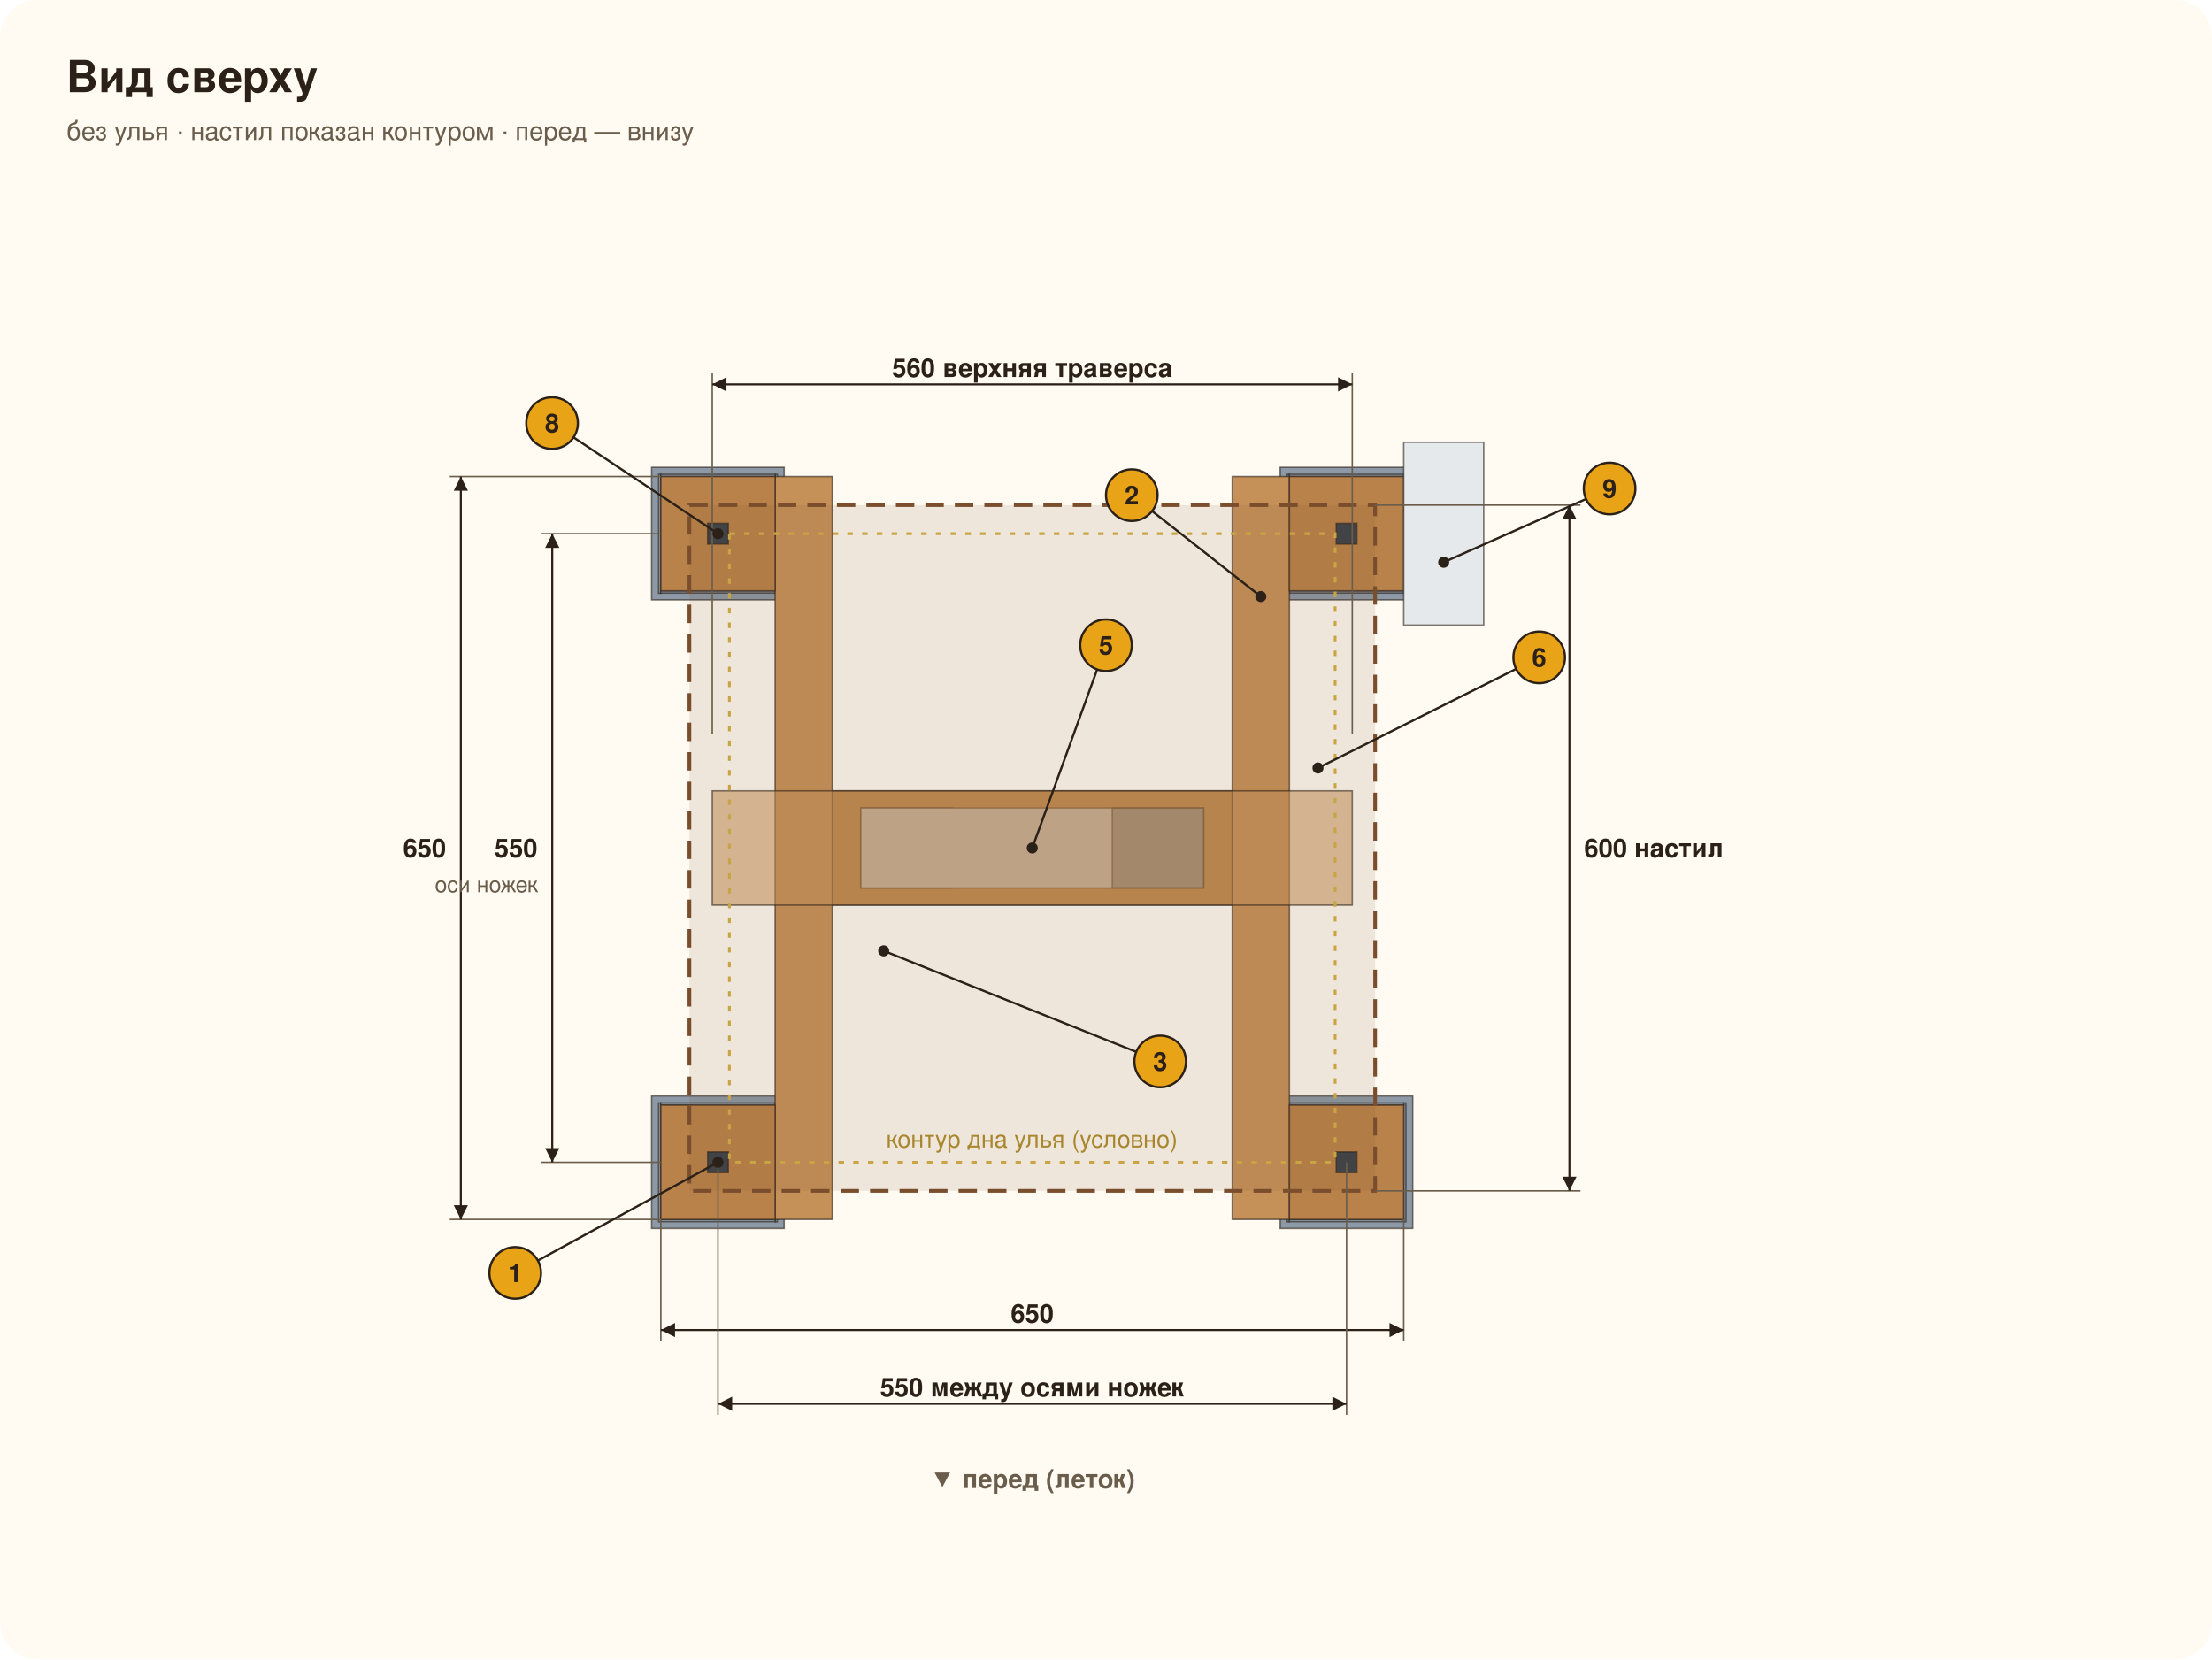
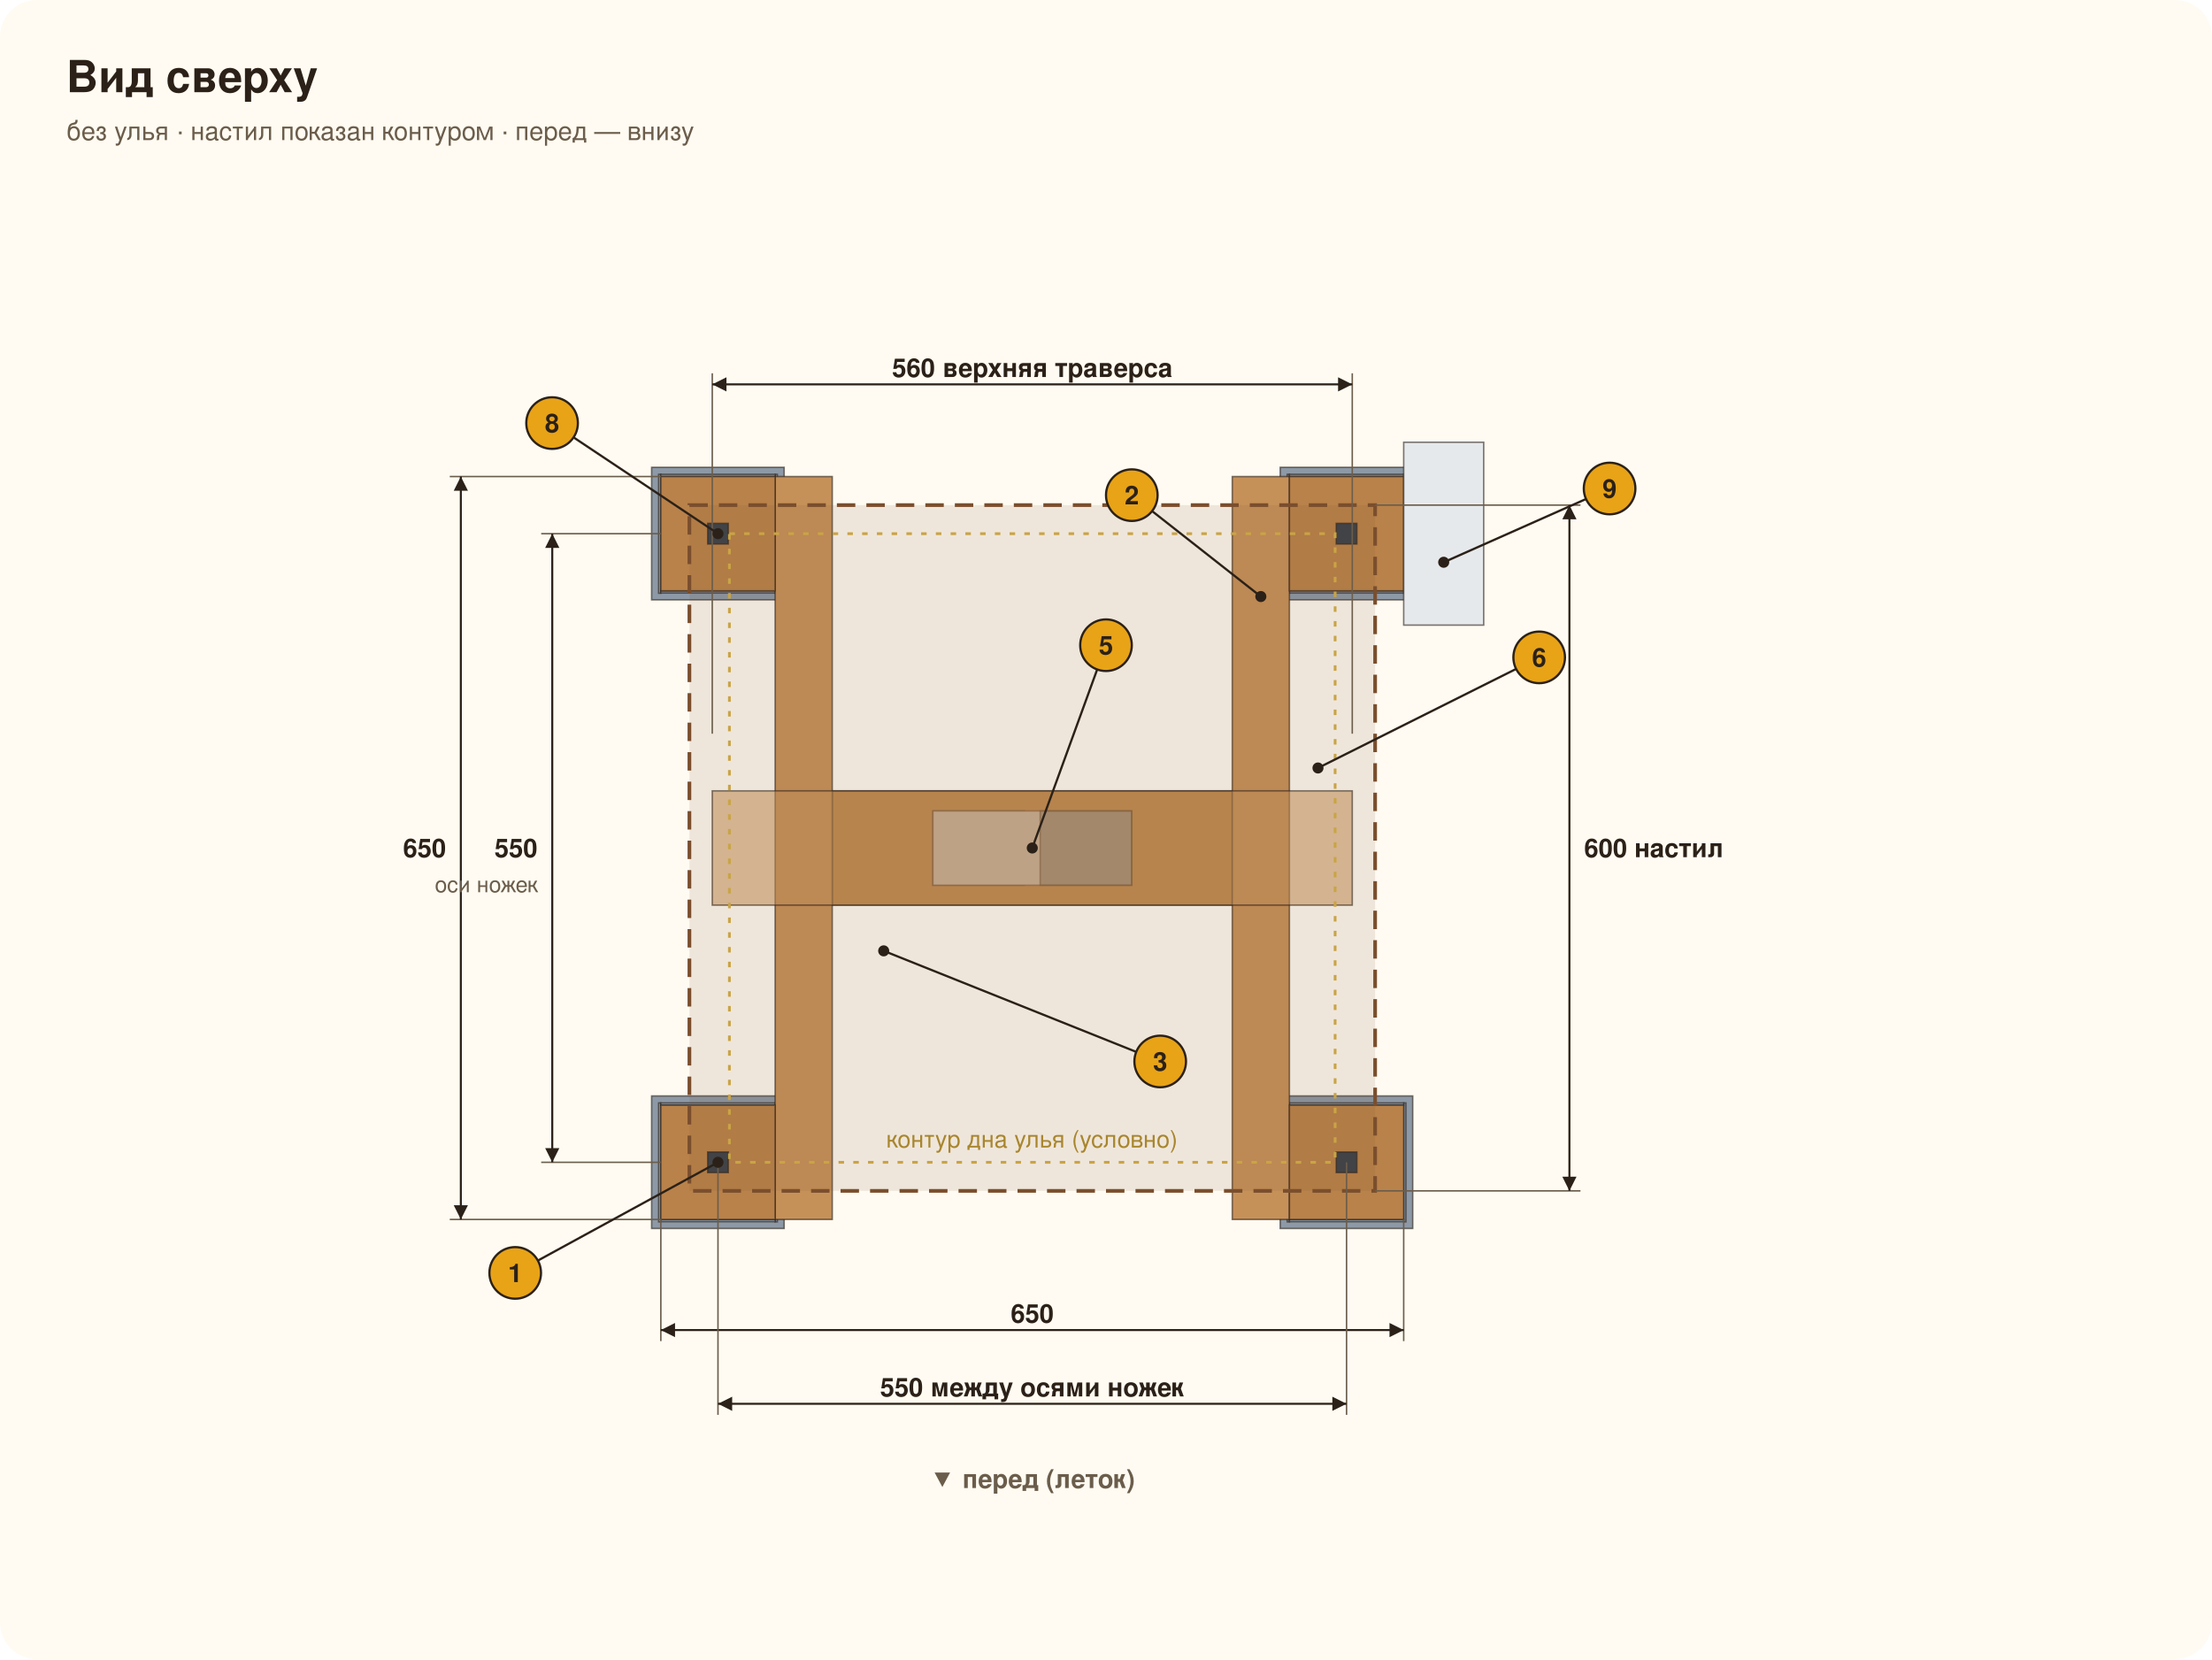
<svg xmlns="http://www.w3.org/2000/svg" viewBox="0 0 1200 900" width="1200" height="900" font-family="'Segoe UI', Helvetica, Arial, sans-serif">
  <defs>
    <marker id="a" viewBox="0 0 10 10" refX="10" refY="5" markerWidth="7" markerHeight="7" orient="auto-start-reverse">
      <path d="M0 0 L10 5 L0 10 Z" fill="#2B2118" />
    </marker>
    <pattern id="soil" width="14" height="14" patternUnits="userSpaceOnUse" patternTransform="rotate(45)">
      <rect width="14" height="14" fill="#E9E1D0" />
      <line x1="0" y1="0" x2="0" y2="14" stroke="#CDBFA3" stroke-width="3" />
    </pattern>
  </defs>
  <rect width="1200" height="900" rx="20" fill="#FFFBF2" />
  <text x="36" y="50" fill="#2B2118" font-size="24" font-weight="700">Вид сверху</text>
  <text x="36" y="76" fill="#6B5D4B" font-size="14">без улья · настил показан контуром · перед — внизу</text>
  <rect x="377.1" y="618.1" width="24.8" height="24.8" fill="#8D99A6" fill-opacity="1" stroke="#2B2118" stroke-width="0.8" stroke-opacity="0.6" />
  <rect x="377.1" y="277.1" width="24.8" height="24.8" fill="#8D99A6" fill-opacity="1" stroke="#2B2118" stroke-width="0.8" stroke-opacity="0.6" />
  <rect x="718.1" y="618.1" width="24.8" height="24.8" fill="#8D99A6" fill-opacity="1" stroke="#2B2118" stroke-width="0.8" stroke-opacity="0.6" />
  <rect x="718.1" y="277.1" width="24.8" height="24.8" fill="#8D99A6" fill-opacity="1" stroke="#2B2118" stroke-width="0.8" stroke-opacity="0.6" />
  <rect x="353.5" y="594.5" width="71.9" height="71.9" fill="#8D99A6" fill-opacity="1" stroke="#2B2118" stroke-width="0.8" stroke-opacity="0.6" />
  <rect x="353.5" y="253.5" width="71.9" height="71.9" fill="#8D99A6" fill-opacity="1" stroke="#2B2118" stroke-width="0.8" stroke-opacity="0.6" />
  <rect x="694.5" y="594.5" width="71.9" height="71.9" fill="#8D99A6" fill-opacity="1" stroke="#2B2118" stroke-width="0.8" stroke-opacity="0.6" />
  <rect x="694.5" y="253.5" width="71.9" height="71.9" fill="#8D99A6" fill-opacity="1" stroke="#2B2118" stroke-width="0.8" stroke-opacity="0.6" />
  <rect x="357.3" y="598.3" width="1.2" height="64.5" fill="#8D99A6" fill-opacity="1" stroke="#2B2118" stroke-width="0.8" stroke-opacity="0.6" />
  <rect x="420.5" y="598.3" width="1.2" height="64.5" fill="#8D99A6" fill-opacity="1" stroke="#2B2118" stroke-width="0.8" stroke-opacity="0.6" />
  <rect x="358.5" y="661.5" width="62.0" height="1.2" fill="#8D99A6" fill-opacity="1" stroke="#2B2118" stroke-width="0.8" stroke-opacity="0.6" />
  <rect x="358.5" y="598.3" width="62.0" height="1.2" fill="#8D99A6" fill-opacity="1" stroke="#2B2118" stroke-width="0.8" stroke-opacity="0.6" />
  <rect x="357.3" y="257.3" width="1.2" height="64.5" fill="#8D99A6" fill-opacity="1" stroke="#2B2118" stroke-width="0.8" stroke-opacity="0.6" />
  <rect x="420.5" y="257.3" width="1.2" height="64.5" fill="#8D99A6" fill-opacity="1" stroke="#2B2118" stroke-width="0.8" stroke-opacity="0.6" />
  <rect x="358.5" y="320.5" width="62.0" height="1.2" fill="#8D99A6" fill-opacity="1" stroke="#2B2118" stroke-width="0.8" stroke-opacity="0.6" />
  <rect x="358.5" y="257.3" width="62.0" height="1.2" fill="#8D99A6" fill-opacity="1" stroke="#2B2118" stroke-width="0.8" stroke-opacity="0.6" />
  <rect x="698.3" y="598.3" width="1.2" height="64.5" fill="#8D99A6" fill-opacity="1" stroke="#2B2118" stroke-width="0.8" stroke-opacity="0.6" />
  <rect x="761.5" y="598.3" width="1.2" height="64.5" fill="#8D99A6" fill-opacity="1" stroke="#2B2118" stroke-width="0.8" stroke-opacity="0.6" />
  <rect x="699.5" y="661.5" width="62.0" height="1.2" fill="#8D99A6" fill-opacity="1" stroke="#2B2118" stroke-width="0.8" stroke-opacity="0.6" />
  <rect x="699.5" y="598.3" width="62.0" height="1.2" fill="#8D99A6" fill-opacity="1" stroke="#2B2118" stroke-width="0.8" stroke-opacity="0.6" />
  <rect x="698.3" y="257.3" width="1.2" height="64.5" fill="#8D99A6" fill-opacity="1" stroke="#2B2118" stroke-width="0.8" stroke-opacity="0.6" />
  <rect x="761.5" y="257.3" width="1.2" height="64.5" fill="#8D99A6" fill-opacity="1" stroke="#2B2118" stroke-width="0.8" stroke-opacity="0.6" />
  <rect x="699.5" y="320.5" width="62.0" height="1.2" fill="#8D99A6" fill-opacity="1" stroke="#2B2118" stroke-width="0.8" stroke-opacity="0.6" />
  <rect x="699.5" y="257.3" width="62.0" height="1.2" fill="#8D99A6" fill-opacity="1" stroke="#2B2118" stroke-width="0.8" stroke-opacity="0.6" />
  <rect x="451.5" y="429.0" width="217.0" height="62.0" fill="#B9824A" fill-opacity="1" stroke="#2B2118" stroke-width="0.8" stroke-opacity="0.6" />
-   <rect x="467.0" y="438.3" width="49.6" height="43.4" fill="#4F5862" fill-opacity="1" stroke="#2B2118" stroke-width="0.8" stroke-opacity="0.6" />
+   <rect x="506.1" y="439.9" width="49.6" height="40.3" fill="#4F5862" fill-opacity="1" stroke="#2B2118" stroke-width="0.8" stroke-opacity="0.6" />
  <rect x="420.5" y="258.5" width="31.0" height="403.0" fill="#C69159" fill-opacity="1" stroke="#2B2118" stroke-width="0.8" stroke-opacity="0.6" />
  <rect x="668.5" y="258.5" width="31.0" height="403.0" fill="#C69159" fill-opacity="1" stroke="#2B2118" stroke-width="0.8" stroke-opacity="0.6" />
-   <rect x="467.0" y="438.3" width="186.0" height="43.4" fill="#C9CED4" fill-opacity="1" stroke="#2B2118" stroke-width="0.8" stroke-opacity="0.6" />
-   <rect x="603.4" y="438.3" width="49.6" height="43.4" fill="#4F5862" fill-opacity="0.55" stroke="#2B2118" stroke-width="0.8" stroke-opacity="0.6" />
+   <rect x="506.1" y="439.9" width="107.9" height="40.3" fill="#C9CED4" fill-opacity="1" stroke="#2B2118" stroke-width="0.8" stroke-opacity="0.6" />
+   <rect x="564.3" y="439.9" width="49.6" height="40.3" fill="#4F5862" fill-opacity="0.55" stroke="#2B2118" stroke-width="0.8" stroke-opacity="0.6" />
  <rect x="358.5" y="599.5" width="62.0" height="62.0" fill="#B9824A" fill-opacity="1" stroke="#2B2118" stroke-width="0.8" stroke-opacity="0.6" />
  <rect x="358.5" y="258.5" width="62.0" height="62.0" fill="#B9824A" fill-opacity="1" stroke="#2B2118" stroke-width="0.8" stroke-opacity="0.6" />
  <rect x="699.5" y="599.5" width="62.0" height="62.0" fill="#B9824A" fill-opacity="1" stroke="#2B2118" stroke-width="0.8" stroke-opacity="0.6" />
  <rect x="699.5" y="258.5" width="62.0" height="62.0" fill="#B9824A" fill-opacity="1" stroke="#2B2118" stroke-width="0.8" stroke-opacity="0.6" />
  <rect x="761.5" y="239.9" width="43.4" height="99.2" fill="#E6E9EC" fill-opacity="1" stroke="#2B2118" stroke-width="0.8" stroke-opacity="0.6" />
  <rect x="386.4" y="627.4" width="6.2" height="6.2" fill="#4F5862" fill-opacity="1" stroke="#2B2118" stroke-width="0.8" stroke-opacity="0.6" />
  <rect x="386.4" y="286.4" width="6.2" height="6.2" fill="#4F5862" fill-opacity="1" stroke="#2B2118" stroke-width="0.8" stroke-opacity="0.6" />
  <rect x="727.4" y="627.4" width="6.2" height="6.2" fill="#4F5862" fill-opacity="1" stroke="#2B2118" stroke-width="0.8" stroke-opacity="0.6" />
  <rect x="727.4" y="286.4" width="6.2" height="6.2" fill="#4F5862" fill-opacity="1" stroke="#2B2118" stroke-width="0.8" stroke-opacity="0.6" />
  <rect x="383.9" y="624.9" width="11.2" height="11.2" fill="#3A424A" fill-opacity="1" stroke="#2B2118" stroke-width="0.8" stroke-opacity="0.6" />
  <rect x="383.9" y="283.9" width="11.2" height="11.2" fill="#3A424A" fill-opacity="1" stroke="#2B2118" stroke-width="0.8" stroke-opacity="0.6" />
  <rect x="724.9" y="624.9" width="11.2" height="11.2" fill="#3A424A" fill-opacity="1" stroke="#2B2118" stroke-width="0.8" stroke-opacity="0.6" />
  <rect x="724.9" y="283.9" width="11.2" height="11.2" fill="#3A424A" fill-opacity="1" stroke="#2B2118" stroke-width="0.8" stroke-opacity="0.6" />
  <rect x="386.4" y="429.0" width="347.2" height="62.0" fill="#C69159" fill-opacity="0.55" stroke="#2B2118" stroke-width="0.8" stroke-opacity="0.6" />
  <rect x="374.0" y="274.0" width="372.0" height="372.0" fill="#7A4E2D" fill-opacity="0.12" stroke="#7A4E2D" stroke-width="2" stroke-dasharray="10 6" />
  <rect x="395.7" y="289.5" width="328.6" height="341.0" fill="none" stroke="#C9A445" stroke-width="1.5" stroke-dasharray="3 5" />
  <text x="560.0" y="622.5" fill="#A8862E" font-size="13" text-anchor="middle">контур дна улья (условно)</text>
  <text x="560.0" y="807.2" fill="#6B5D4B" font-size="14" font-weight="700" text-anchor="middle">▼ перед (леток)</text>
  <line x1="358.5" y1="258.5" x2="244.0" y2="258.5" stroke="#6B5D4B" stroke-width="0.8" />
  <line x1="358.5" y1="661.5" x2="244.0" y2="661.5" stroke="#6B5D4B" stroke-width="0.8" />
  <line x1="250.0" y1="258.5" x2="250.0" y2="661.5" stroke="#2B2118" stroke-width="1.1" marker-start="url(#a)" marker-end="url(#a)" />
  <text x="242.0" y="465.0" fill="#2B2118" font-size="14" font-weight="600" text-anchor="end">650</text>
  <line x1="358.5" y1="289.5" x2="293.6" y2="289.5" stroke="#6B5D4B" stroke-width="0.8" />
  <line x1="358.5" y1="630.5" x2="293.6" y2="630.5" stroke="#6B5D4B" stroke-width="0.8" />
  <line x1="299.6" y1="289.5" x2="299.6" y2="630.5" stroke="#2B2118" stroke-width="1.1" marker-start="url(#a)" marker-end="url(#a)" />
  <text x="291.6" y="465.0" fill="#2B2118" font-size="14" font-weight="600" text-anchor="end">550</text>
  <text x="291.6" y="484.0" fill="#6B5D4B" font-size="12" text-anchor="end">оси ножек</text>
  <line x1="746.0" y1="274.0" x2="857.4" y2="274.0" stroke="#6B5D4B" stroke-width="0.8" />
  <line x1="746.0" y1="646.0" x2="857.4" y2="646.0" stroke="#6B5D4B" stroke-width="0.8" />
  <line x1="851.4" y1="274.0" x2="851.4" y2="646.0" stroke="#2B2118" stroke-width="1.1" marker-start="url(#a)" marker-end="url(#a)" />
  <text x="859.4" y="465.0" fill="#2B2118" font-size="14" font-weight="600" text-anchor="start">600 настил</text>
  <line x1="386.4" y1="398.0" x2="386.4" y2="202.5" stroke="#6B5D4B" stroke-width="0.8" />
  <line x1="733.6" y1="398.0" x2="733.6" y2="202.5" stroke="#6B5D4B" stroke-width="0.8" />
  <line x1="386.4" y1="208.5" x2="733.6" y2="208.5" stroke="#2B2118" stroke-width="1.1" marker-start="url(#a)" marker-end="url(#a)" />
  <rect x="474.0" y="191.5" width="172.0" height="16" fill="#FFFBF2" />
  <text x="560.0" y="204.5" fill="#2B2118" font-size="14" font-weight="600" text-anchor="middle">560 верхняя траверса</text>
  <line x1="358.5" y1="661.5" x2="358.5" y2="727.5" stroke="#6B5D4B" stroke-width="0.8" />
  <line x1="761.5" y1="661.5" x2="761.5" y2="727.5" stroke="#6B5D4B" stroke-width="0.8" />
  <line x1="358.5" y1="721.5" x2="761.5" y2="721.5" stroke="#2B2118" stroke-width="1.1" marker-start="url(#a)" marker-end="url(#a)" />
  <rect x="542.0" y="704.5" width="36.0" height="16" fill="#FFFBF2" />
  <text x="560.0" y="717.5" fill="#2B2118" font-size="14" font-weight="600" text-anchor="middle">650</text>
  <line x1="389.5" y1="630.5" x2="389.5" y2="767.5" stroke="#6B5D4B" stroke-width="0.8" />
  <line x1="730.5" y1="630.5" x2="730.5" y2="767.5" stroke="#6B5D4B" stroke-width="0.8" />
  <line x1="389.5" y1="761.5" x2="730.5" y2="761.5" stroke="#2B2118" stroke-width="1.1" marker-start="url(#a)" marker-end="url(#a)" />
  <rect x="470.0" y="744.5" width="180.0" height="16" fill="#FFFBF2" />
  <text x="560.0" y="757.5" fill="#2B2118" font-size="14" font-weight="600" text-anchor="middle">550 между осями ножек</text>
  <line x1="389.5" y1="630.5" x2="279.5" y2="690.5" stroke="#2B2118" stroke-width="1.2" />
  <circle cx="389.5" cy="630.5" r="3" fill="#2B2118" />
  <circle cx="279.5" cy="690.5" r="14" fill="#E8A317" stroke="#2B2118" stroke-width="1.2" />
  <text x="279.5" y="695.5" fill="#2B2118" font-size="14" font-weight="700" text-anchor="middle">1</text>
  <line x1="684.0" y1="323.6" x2="614.0" y2="268.6" stroke="#2B2118" stroke-width="1.2" />
  <circle cx="684.0" cy="323.6" r="3" fill="#2B2118" />
  <circle cx="614.0" cy="268.6" r="14" fill="#E8A317" stroke="#2B2118" stroke-width="1.2" />
  <text x="614.0" y="273.6" fill="#2B2118" font-size="14" font-weight="700" text-anchor="middle">2</text>
  <line x1="479.4" y1="515.8" x2="629.4" y2="575.8" stroke="#2B2118" stroke-width="1.2" />
  <circle cx="479.4" cy="515.8" r="3" fill="#2B2118" />
  <circle cx="629.4" cy="575.8" r="14" fill="#E8A317" stroke="#2B2118" stroke-width="1.2" />
  <text x="629.4" y="580.8" fill="#2B2118" font-size="14" font-weight="700" text-anchor="middle">3</text>
  <line x1="560.0" y1="460.0" x2="600.0" y2="350.0" stroke="#2B2118" stroke-width="1.2" />
  <circle cx="560.0" cy="460.0" r="3" fill="#2B2118" />
  <circle cx="600.0" cy="350.0" r="14" fill="#E8A317" stroke="#2B2118" stroke-width="1.2" />
  <text x="600.0" y="355.0" fill="#2B2118" font-size="14" font-weight="700" text-anchor="middle">5</text>
  <line x1="715.0" y1="416.6" x2="835.0" y2="356.6" stroke="#2B2118" stroke-width="1.2" />
  <circle cx="715.0" cy="416.6" r="3" fill="#2B2118" />
  <circle cx="835.0" cy="356.6" r="14" fill="#E8A317" stroke="#2B2118" stroke-width="1.2" />
  <text x="835.0" y="361.6" fill="#2B2118" font-size="14" font-weight="700" text-anchor="middle">6</text>
  <line x1="389.5" y1="289.5" x2="299.5" y2="229.5" stroke="#2B2118" stroke-width="1.2" />
  <circle cx="389.5" cy="289.5" r="3" fill="#2B2118" />
  <circle cx="299.5" cy="229.5" r="14" fill="#E8A317" stroke="#2B2118" stroke-width="1.2" />
  <text x="299.5" y="234.5" fill="#2B2118" font-size="14" font-weight="700" text-anchor="middle">8</text>
  <line x1="783.2" y1="305.0" x2="873.2" y2="265.0" stroke="#2B2118" stroke-width="1.2" />
  <circle cx="783.2" cy="305.0" r="3" fill="#2B2118" />
  <circle cx="873.2" cy="265.0" r="14" fill="#E8A317" stroke="#2B2118" stroke-width="1.2" />
  <text x="873.2" y="270.0" fill="#2B2118" font-size="14" font-weight="700" text-anchor="middle">9</text>
</svg>
